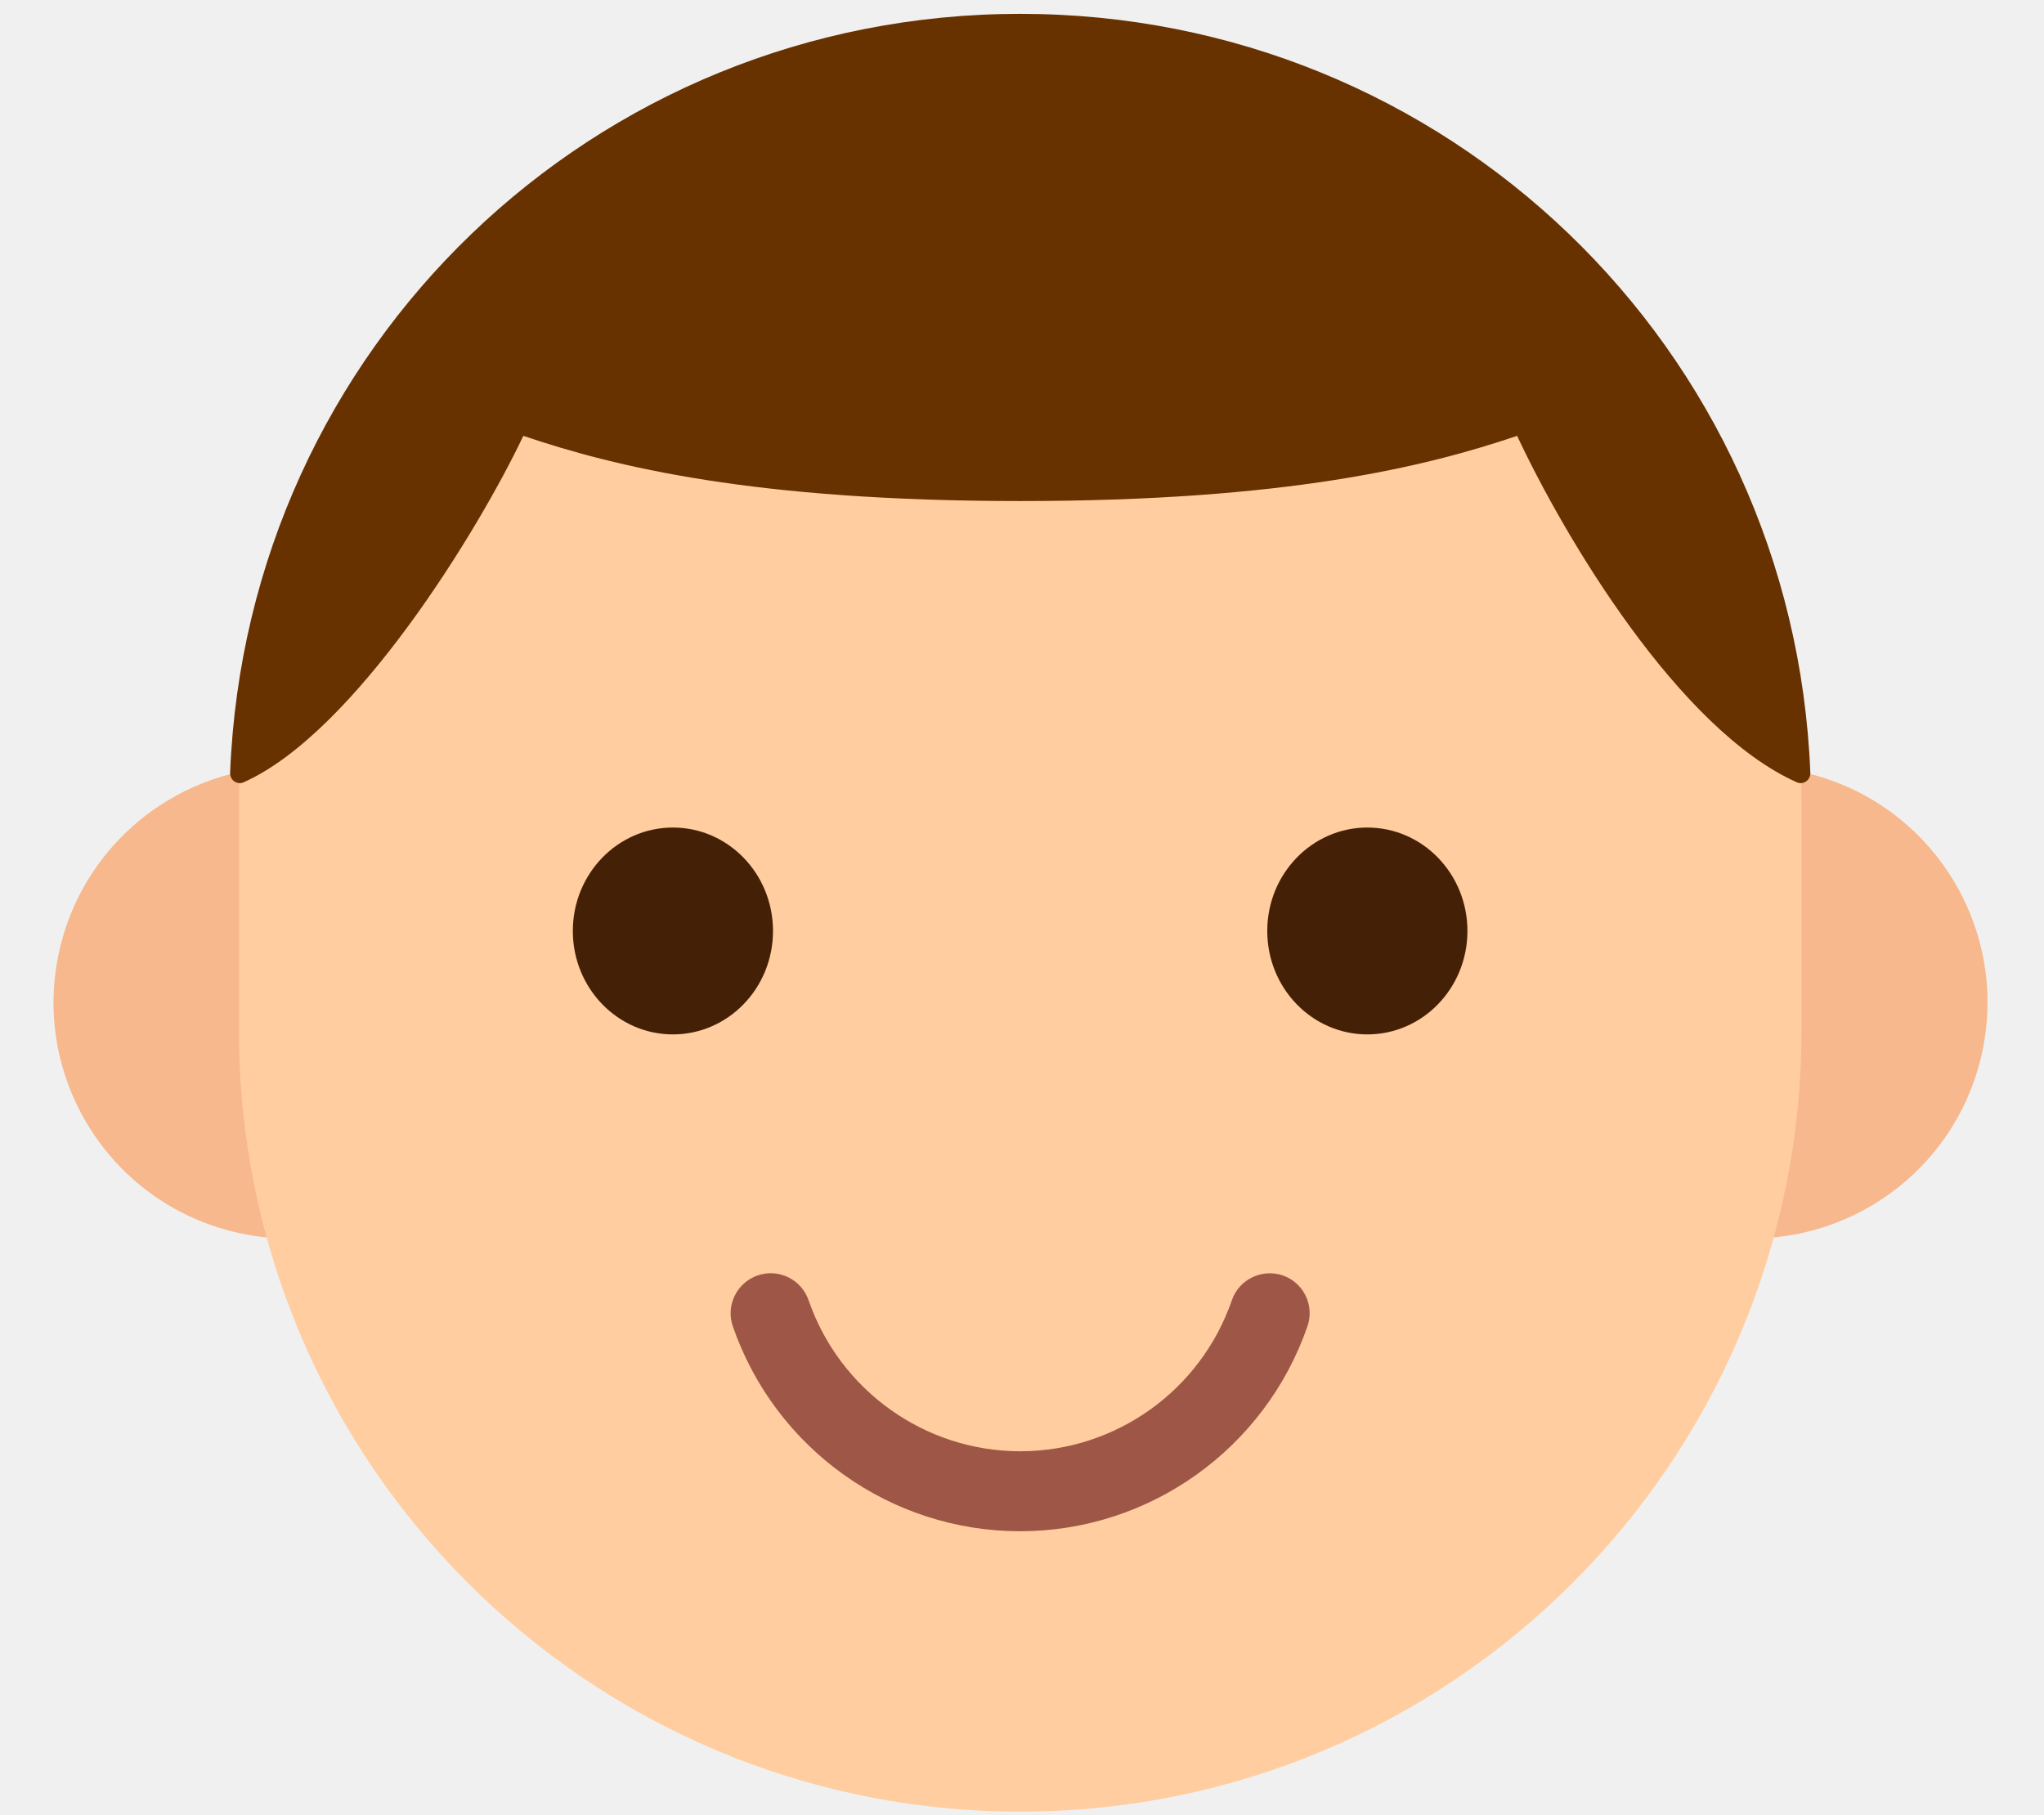
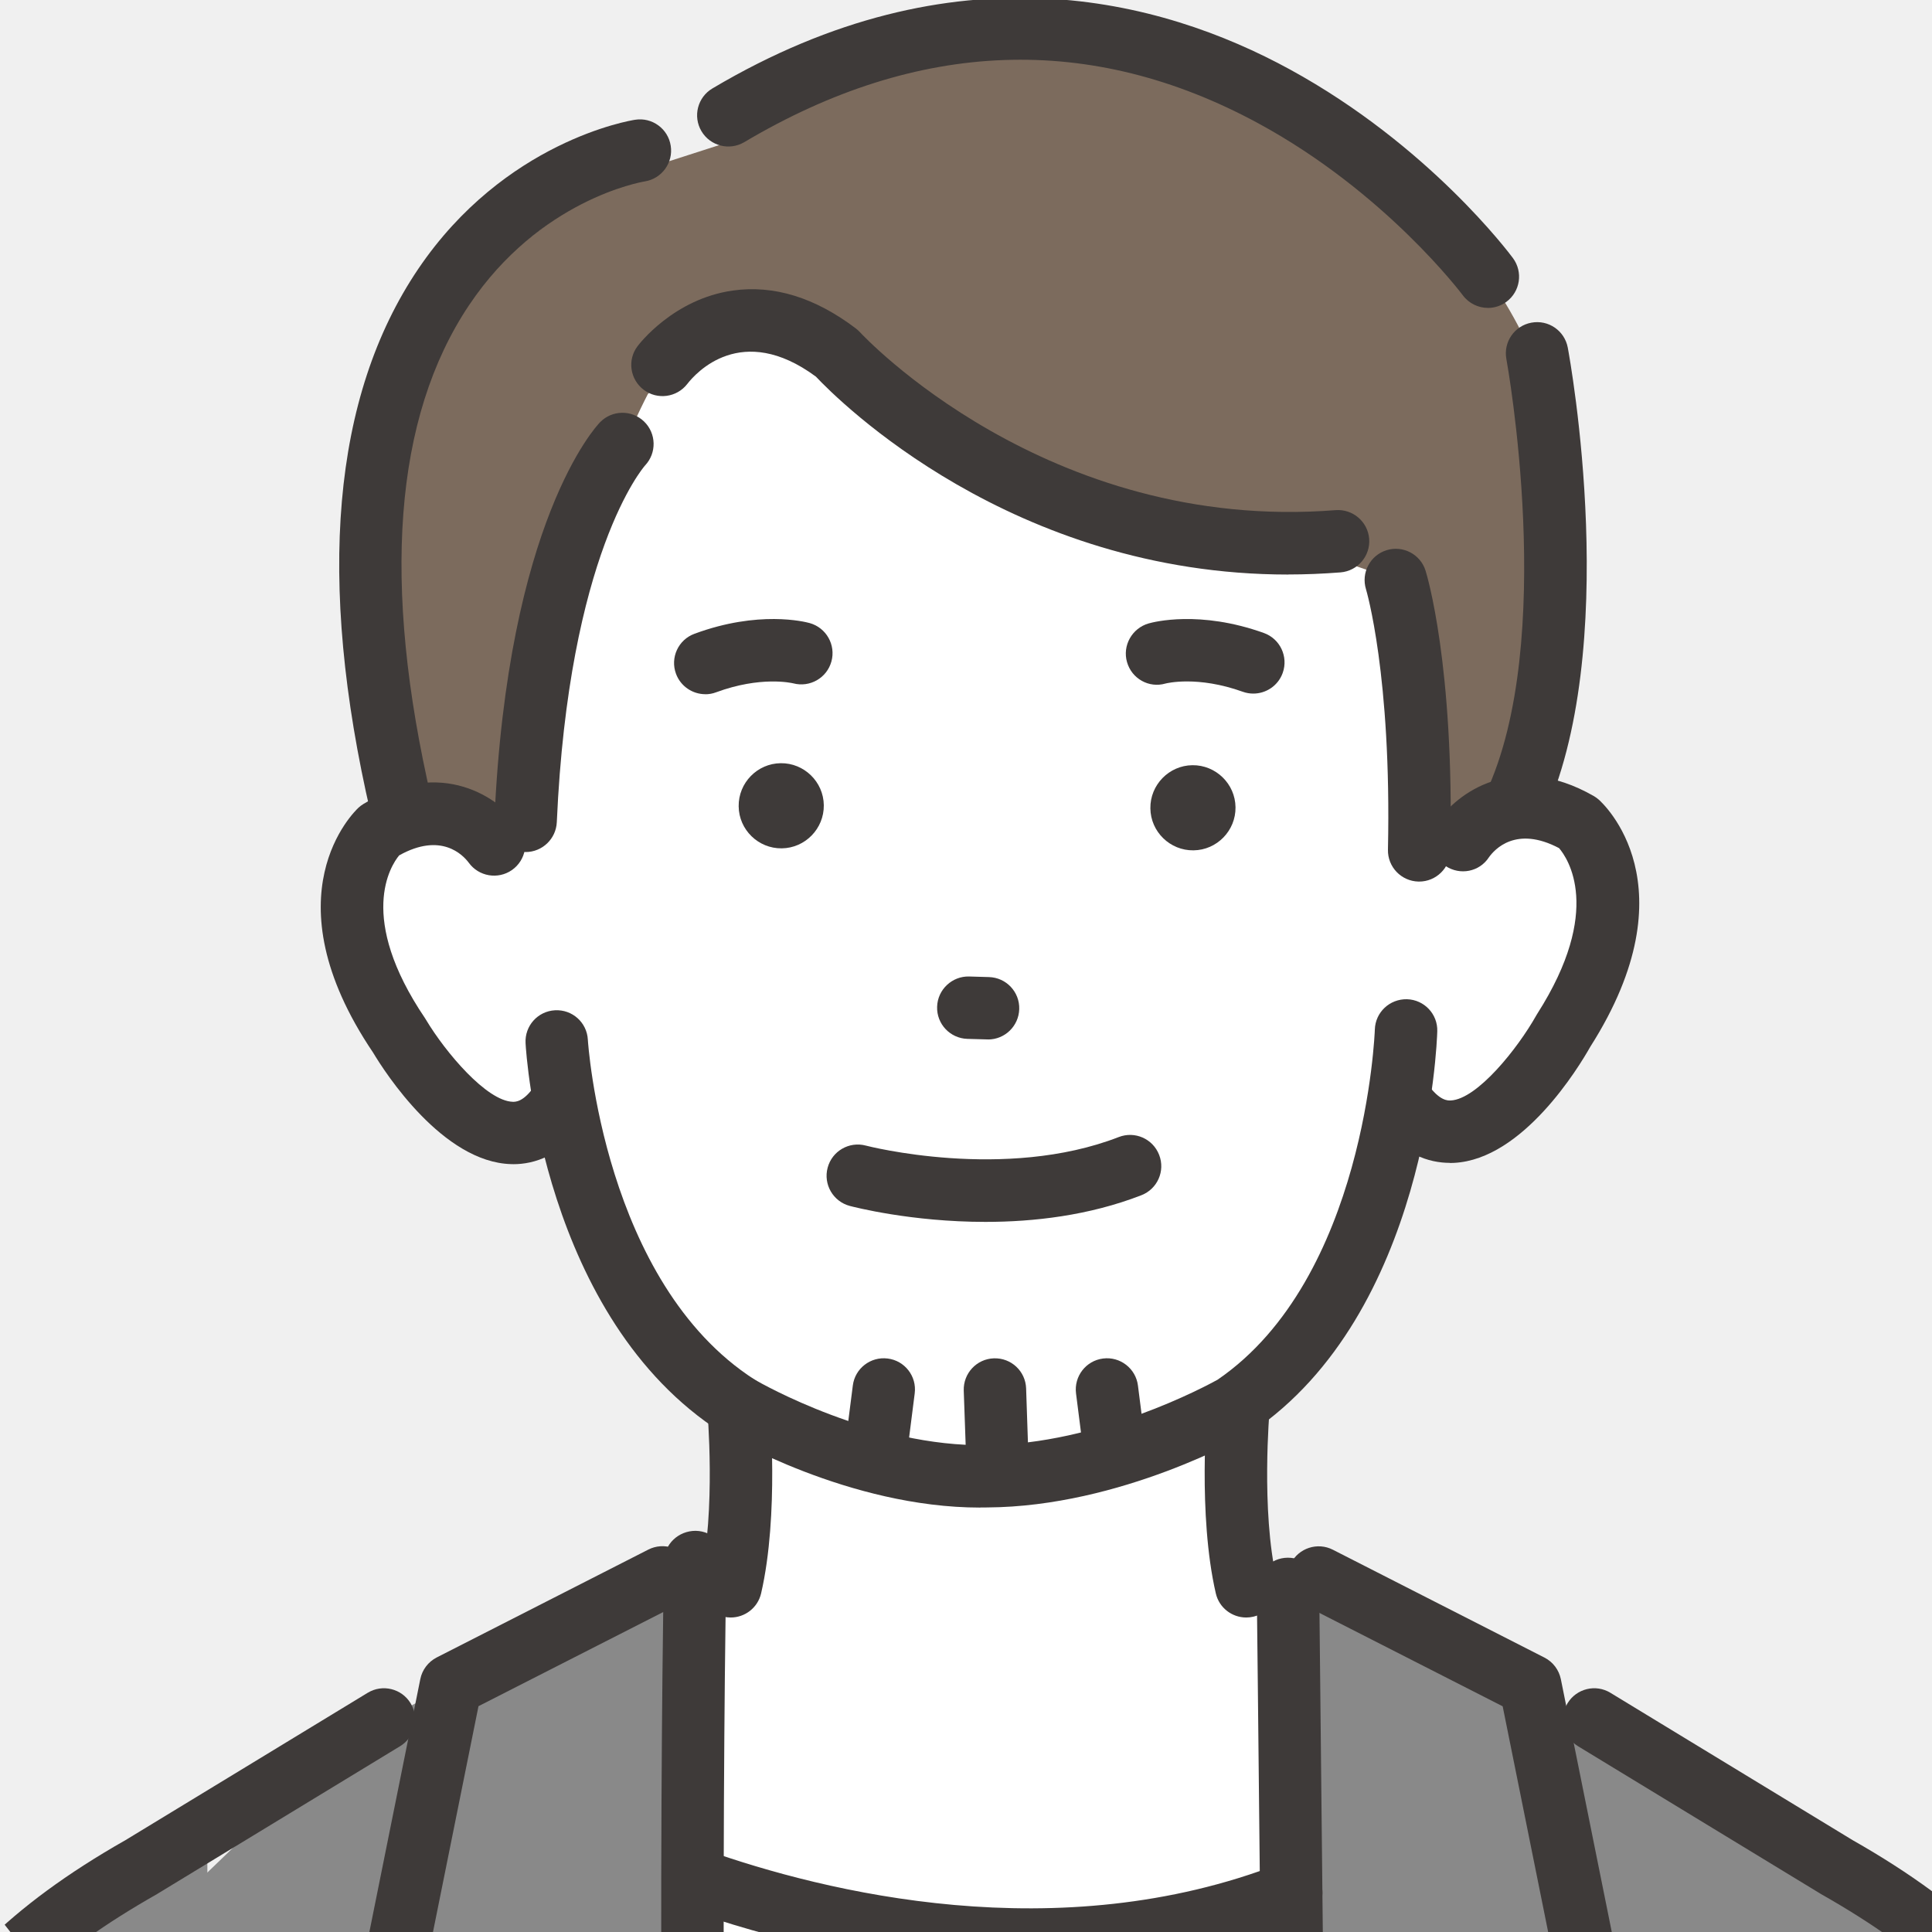
- <svg xmlns="http://www.w3.org/2000/svg" width="116" height="103" viewBox="0 0 116 103" fill="none">
-   <g id="c2-1">
-     <path id="Vector" d="M29.466 59.96C31.156 52.76 26.69 45.554 19.49 43.864C12.291 42.174 5.085 46.64 3.395 53.84C1.705 61.039 6.171 68.245 13.371 69.935C20.57 71.625 27.776 67.159 29.466 59.96Z" fill="#F7B88D" />
-     <path id="Vector_2" d="M112.437 59.955C114.127 52.756 109.661 45.55 102.461 43.86C95.262 42.17 88.055 46.636 86.366 53.835C84.676 61.035 89.142 68.241 96.341 69.931C103.541 71.621 110.747 67.155 112.437 59.955Z" fill="#F7B88D" />
-     <path id="Vector_3" d="M57.899 102.816C33.409 102.816 13.559 82.966 13.559 58.476V45.676C13.559 21.186 33.529 7.656 58.019 7.656C82.509 7.656 102.239 21.196 102.239 45.676V58.476C102.239 82.966 82.389 102.816 57.899 102.816Z" fill="#FFCD9F" />
-     <path id="Vector_4" d="M43.869 52.836C43.869 56.076 41.329 58.706 38.189 58.706C35.049 58.706 32.509 56.076 32.509 52.836C32.509 49.596 35.049 46.966 38.189 46.966C41.329 46.966 43.869 49.596 43.869 52.836Z" fill="#442106" />
-     <path id="Vector_5" d="M83.279 52.836C83.279 56.076 80.739 58.706 77.599 58.706C74.459 58.706 71.919 56.076 71.919 52.836C71.919 49.596 74.459 46.966 77.599 46.966C80.739 46.966 83.279 49.596 83.279 52.836Z" fill="#442106" />
-     <path id="Vector_6" d="M57.899 86.905C50.549 86.905 43.999 82.235 41.589 75.275C41.179 74.095 41.809 72.795 42.999 72.385C44.179 71.975 45.479 72.605 45.889 73.795C47.659 78.915 52.489 82.365 57.899 82.365C63.309 82.365 68.139 78.925 69.909 73.795C70.319 72.605 71.619 71.985 72.799 72.385C73.989 72.795 74.609 74.095 74.199 75.275C71.789 82.225 65.239 86.905 57.889 86.905H57.899Z" fill="#9E5747" />
-     <path id="Vector_7" d="M94.159 40.455C86.819 34.665 81.989 22.795 81.989 22.795C78.599 23.925 73.048 26.325 57.898 26.325C50.728 26.325 96.599 42.375 94.159 40.445V40.455Z" fill="#FFCD9F" />
-     <path id="Vector_8" d="M21.629 40.455C28.969 34.665 33.799 22.795 33.799 22.795C37.189 23.925 42.739 26.325 57.889 26.325C65.059 26.325 19.189 42.375 21.629 40.445V40.455Z" fill="#FFCD9F" />
-     <path id="Vector_9" d="M57.899 0.786C33.709 0.786 14.019 19.706 13.059 43.866C13.059 44.056 13.139 44.236 13.299 44.346C13.389 44.406 13.499 44.446 13.609 44.446C13.689 44.446 13.759 44.426 13.829 44.396C20.139 41.586 27.179 30.056 29.699 24.736C34.899 26.496 42.819 28.436 57.899 28.436C72.979 28.436 80.899 26.496 86.099 24.736C88.789 30.486 95.269 41.406 101.969 44.396C102.139 44.476 102.339 44.456 102.499 44.346C102.659 44.236 102.749 44.056 102.739 43.866C101.779 19.706 82.079 0.786 57.899 0.786Z" fill="#683100" />
+ <svg xmlns="http://www.w3.org/2000/svg" width="60" height="60" viewBox="0 0 60 60" fill="none">
+   <g id="40" clip-path="url(#clip0_536_47696)">
+     <g id="Clip path group">
+       <mask id="mask0_536_47696" style="mask-type:luminance" maskUnits="userSpaceOnUse" x="-9" y="-5" width="81" height="81">
+         <g id="clippath">
+           <path id="Vector" d="M59.825 63.489C75.398 47.915 75.398 22.666 59.825 7.092C44.251 -8.481 19.002 -8.481 3.429 7.092C-12.145 22.666 -12.145 47.915 3.429 63.489C19.002 79.062 44.251 79.062 59.825 63.489Z" fill="white" />
+         </g>
+       </mask>
+       <g mask="url(#mask0_536_47696)">
+         <g id="Group">
+           <path id="Vector_2" d="M55.981 56.404C54.611 55.354 53.023 55.359 51.794 54.789L49.607 53.993L43.664 50.373L39.433 48.509L31.671 68.166L21.312 53.993V48.615L10.758 53.993L2.939 61.524L6.091 84.803H56.698L55.981 56.404Z" fill="#898989" />
+           <path id="Vector_3" d="M55.001 56.335C58.029 57.934 62.041 60.649 63.538 64.359L65.82 81.084L65.996 84.869H54.863L55.001 56.335Z" fill="#898989" />
+           <path id="Vector_4" d="M6.432 56.335C3.404 57.934 -0.608 60.649 -2.106 64.359L-4.387 81.084L-4.563 84.869H6.569L6.432 56.335Z" fill="#898989" />
+           <path id="Vector_5" d="M22.385 37.541C22.385 37.541 23.333 45.62 22.385 49.233L21.312 63.066L31.861 64.442L39.999 62.173L40.336 49.168L38.506 48.511C38.506 48.511 38.343 44.092 39.145 39.882L28.786 36.197L22.383 37.543L22.385 37.541Z" fill="white" />
+           <path id="Vector_6" d="M22.034 84.804L21.312 49.865L22.412 48.188L31.536 50.263L39.954 48.587L39.999 60.228L40.693 84.804H22.034Z" fill="white" />
+           <path id="Vector_7" d="M49.54 26.3C47.78 24.135 45.392 25.575 45.392 25.575L41.596 15.55H34.893L27.999 13.67L21.637 10.969L18.186 17.341L15.071 26.471C15.071 26.471 12.823 24.311 11.122 26.522C11.122 26.522 8.905 31.371 15.428 35.761C15.428 35.761 17.194 35.316 17.619 34.546C17.619 34.546 19.777 46.167 30.487 45.749C40.098 46.147 43.199 34.413 43.199 34.413C43.642 35.171 45.283 35.375 45.283 35.375C52.276 30.859 49.54 26.298 49.54 26.298V26.3Z" fill="white" />
+           <path id="Vector_8" d="M46.221 24.883C46.221 24.883 52.119 13.042 39.324 5.416C39.324 5.416 28.621 -1.411 23.595 4.744C23.595 4.744 10.379 5.345 11.776 18.33L12.396 25.49L46.221 24.885V24.883Z" fill="white" />
+           <path id="Vector_9" d="M47.053 23.646C47.053 23.646 54.064 10.349 39.029 2.729C39.029 2.729 30.877 -1.768 22.395 4.487L19.729 5.345C19.729 5.345 11.236 8.905 11.965 16.997L12.739 24.688L16.038 26.409C16.038 26.409 17.655 16.999 20.117 12.244L22.395 9.573C22.395 9.573 32.185 15.545 40.101 16.874L43.349 18.015C43.349 18.015 45.26 23.395 43.792 26.323L46.04 25.457L47.051 23.65L47.053 23.646Z" fill="#7C6B5D" />
+           <path id="Vector_10" d="M21.904 21.559C21.51 21.559 21.139 21.316 20.994 20.926C20.808 20.424 21.065 19.866 21.569 19.682C23.556 18.947 24.989 19.307 25.145 19.35C25.661 19.494 25.963 20.029 25.82 20.544C25.677 21.058 25.149 21.357 24.636 21.222C24.577 21.209 23.625 20.989 22.239 21.5C22.129 21.542 22.015 21.561 21.904 21.561V21.559Z" fill="#3E3A39" />
+           <path id="Vector_11" d="M38.923 21.54C38.815 21.54 38.703 21.522 38.595 21.483C37.19 20.979 36.234 21.218 36.194 21.228C35.681 21.377 35.148 21.077 35.001 20.564C34.852 20.05 35.156 19.511 35.669 19.362C35.826 19.317 37.255 18.943 39.25 19.658C39.754 19.838 40.016 20.393 39.836 20.897C39.695 21.293 39.321 21.54 38.923 21.54Z" fill="#3E3A39" />
+           <path id="Vector_12" d="M30.603 37.947C28.294 37.947 26.51 37.482 26.39 37.451C25.873 37.313 25.565 36.782 25.703 36.265C25.84 35.747 26.371 35.44 26.888 35.577C26.947 35.593 31.206 36.686 34.744 35.312C35.244 35.118 35.804 35.365 35.998 35.865C36.193 36.365 35.946 36.925 35.446 37.119C33.817 37.752 32.1 37.947 30.603 37.947Z" fill="#3E3A39" />
+           <path id="Vector_13" d="M37.064 26.408C36.337 26.418 35.733 25.83 35.726 25.103C35.716 24.376 36.304 23.772 37.031 23.764C37.758 23.755 38.362 24.343 38.37 25.07C38.38 25.797 37.791 26.401 37.064 26.408Z" fill="#3E3A39" />
+           <path id="Vector_14" d="M24.278 26.346C23.551 26.356 22.947 25.768 22.94 25.041C22.93 24.313 23.518 23.71 24.245 23.702C24.972 23.692 25.576 24.28 25.584 25.007C25.593 25.734 25.005 26.338 24.278 26.346Z" fill="#3E3A39" />
+           <path id="Vector_15" d="M30.685 32.28C30.675 32.28 30.665 32.28 30.655 32.28L30.042 32.263C29.507 32.247 29.085 31.8 29.103 31.265C29.119 30.73 29.57 30.31 30.101 30.326L30.714 30.344C31.249 30.359 31.671 30.806 31.653 31.341C31.637 31.867 31.206 32.282 30.685 32.282V32.28Z" fill="#3E3A39" />
+           <path id="Vector_16" d="M12.459 26.023C12.018 26.023 11.62 25.722 11.516 25.273C9.825 17.993 10.321 12.302 12.986 8.356C15.669 4.387 19.56 3.744 19.725 3.719C20.252 3.636 20.75 3.999 20.83 4.528C20.913 5.055 20.552 5.549 20.025 5.634C19.885 5.657 16.757 6.208 14.566 9.479C12.236 12.96 11.845 18.125 13.404 24.834C13.525 25.355 13.2 25.877 12.678 25.998C12.604 26.016 12.531 26.023 12.459 26.023Z" fill="#3E3A39" />
+           <path id="Vector_17" d="M47.013 26.024C46.874 26.024 46.735 25.994 46.602 25.932C46.117 25.704 45.91 25.126 46.137 24.642C48.371 19.901 46.798 11.238 46.782 11.151C46.684 10.624 47.031 10.118 47.558 10.021C48.085 9.922 48.591 10.269 48.689 10.797C48.76 11.177 50.394 20.16 47.891 25.469C47.727 25.82 47.378 26.026 47.013 26.026V26.024Z" fill="#3E3A39" />
+           <path id="Vector_18" d="M45.028 36.114C44.391 36.114 43.521 35.867 42.757 34.789C42.447 34.352 42.551 33.747 42.988 33.439C43.425 33.129 44.031 33.233 44.338 33.67C44.709 34.194 44.969 34.18 45.056 34.176C45.875 34.133 47.125 32.575 47.711 31.534C47.719 31.518 47.729 31.503 47.739 31.487C49.805 28.255 48.676 26.64 48.419 26.34C47.084 25.634 46.414 26.377 46.237 26.628C45.944 27.075 45.346 27.192 44.899 26.898C44.452 26.605 44.332 25.997 44.626 25.55C45.224 24.642 47.012 23.3 49.491 24.719C49.546 24.75 49.599 24.788 49.648 24.831C49.769 24.936 52.584 27.488 49.387 32.51C49.027 33.149 47.296 36.001 45.16 36.114C45.116 36.116 45.073 36.118 45.028 36.118V36.114Z" fill="#3E3A39" />
+           <path id="Vector_19" d="M22.692 50.233C22.619 50.233 22.547 50.225 22.472 50.208C21.951 50.086 21.626 49.567 21.747 49.046C22.241 46.911 21.967 43.791 21.965 43.76C21.916 43.226 22.31 42.756 22.843 42.707C23.376 42.66 23.846 43.052 23.895 43.585C23.907 43.724 24.201 47.042 23.637 49.483C23.533 49.931 23.135 50.233 22.694 50.233H22.692Z" fill="#3E3A39" />
+           <path id="Vector_20" d="M38.701 50.233C38.26 50.233 37.86 49.93 37.758 49.483C37.194 47.042 37.486 43.724 37.5 43.585C37.549 43.052 38.019 42.66 38.552 42.707C39.085 42.756 39.477 43.226 39.43 43.76C39.428 43.791 39.154 46.911 39.648 49.046C39.769 49.567 39.444 50.088 38.923 50.208C38.848 50.225 38.776 50.233 38.703 50.233H38.701Z" fill="#3E3A39" />
+           <path id="Vector_21" d="M46.209 9.562C45.913 9.562 45.619 9.426 45.428 9.169C45.405 9.138 43.027 5.971 39.076 3.829C33.882 1.014 28.512 1.21 23.114 4.415C22.653 4.687 22.059 4.536 21.785 4.075C21.512 3.615 21.663 3.021 22.124 2.747C29.66 -1.726 36.04 -0.041 40.064 2.159C44.37 4.513 46.883 7.876 46.987 8.017C47.304 8.448 47.214 9.054 46.783 9.373C46.61 9.501 46.408 9.563 46.209 9.563V9.562Z" fill="#3E3A39" />
+           <path id="Vector_22" d="M15.944 36.153C15.92 36.153 15.899 36.153 15.877 36.153C13.752 36.096 11.961 33.315 11.587 32.69C8.284 27.794 11.016 25.193 11.134 25.083C11.181 25.04 11.232 25.001 11.287 24.968C13.713 23.496 15.522 24.783 16.14 25.669C16.445 26.108 16.338 26.712 15.899 27.02C15.463 27.323 14.866 27.22 14.556 26.79C14.374 26.547 13.694 25.838 12.396 26.565C12.143 26.871 11.073 28.48 13.204 31.628C13.213 31.643 13.223 31.659 13.233 31.675C13.839 32.686 15.115 34.195 15.926 34.217C16.01 34.219 16.267 34.225 16.618 33.701C16.916 33.257 17.517 33.139 17.962 33.437C18.407 33.735 18.525 34.338 18.227 34.781C17.471 35.906 16.579 36.155 15.94 36.155L15.944 36.153Z" fill="#3E3A39" />
+           <path id="Vector_23" d="M30.436 46.819C26.365 46.819 22.594 44.601 22.433 44.505C22.425 44.499 22.415 44.495 22.408 44.489C16.859 40.939 16.339 32.743 16.322 32.396C16.292 31.861 16.7 31.404 17.235 31.375C17.772 31.345 18.227 31.753 18.256 32.288C18.26 32.362 18.744 39.83 23.437 42.846C23.656 42.974 27.123 44.946 30.634 44.879C34.103 44.859 37.474 43.036 37.813 42.848C42.409 39.703 42.694 32.051 42.697 31.972C42.713 31.437 43.158 31.02 43.695 31.032C44.23 31.047 44.652 31.492 44.636 32.027C44.626 32.382 44.324 40.782 38.87 44.473C38.85 44.487 38.83 44.499 38.811 44.51C38.65 44.605 34.81 46.792 30.661 46.815C30.587 46.815 30.512 46.817 30.438 46.817L30.436 46.819Z" fill="#3E3A39" />
+           <path id="Vector_24" d="M44.074 27.378C44.074 27.378 44.06 27.378 44.053 27.378C43.517 27.366 43.092 26.923 43.104 26.388C43.22 20.972 42.43 18.326 42.422 18.299C42.265 17.787 42.551 17.246 43.061 17.087C43.57 16.929 44.113 17.213 44.272 17.723C44.309 17.84 45.166 20.651 45.042 26.429C45.031 26.956 44.599 27.378 44.074 27.378Z" fill="#3E3A39" />
+           <path id="Vector_25" d="M16.324 26.459C16.31 26.459 16.294 26.459 16.281 26.459C15.745 26.435 15.332 25.982 15.355 25.447C15.767 16.18 18.515 13.236 18.633 13.115C19.005 12.731 19.618 12.719 20.003 13.091C20.385 13.46 20.398 14.068 20.034 14.454C19.977 14.518 17.662 17.2 17.292 25.534C17.268 26.053 16.839 26.461 16.324 26.461V26.459Z" fill="#3E3A39" />
+           <path id="Vector_26" d="M11.461 65.929C11.398 65.929 11.334 65.923 11.269 65.909C10.744 65.803 10.405 65.292 10.511 64.767L13.053 52.146C13.111 51.856 13.3 51.609 13.562 51.474L20.134 48.124C20.61 47.881 21.195 48.071 21.438 48.548C21.681 49.024 21.491 49.608 21.014 49.851L14.86 52.987L12.41 65.147C12.318 65.608 11.912 65.925 11.461 65.925V65.929Z" fill="#3E3A39" />
+           <path id="Vector_27" d="M50.066 65.929C49.613 65.929 49.209 65.611 49.117 65.151L46.667 52.991L40.513 49.855C40.036 49.612 39.846 49.028 40.089 48.552C40.332 48.075 40.916 47.885 41.393 48.128L47.965 51.478C48.229 51.613 48.415 51.86 48.474 52.15L51.016 64.771C51.122 65.296 50.783 65.807 50.258 65.913C50.193 65.927 50.128 65.933 50.066 65.933V65.929Z" fill="#3E3A39" />
+           <path id="Vector_28" d="M22.034 85.455C21.522 85.455 21.095 85.055 21.067 84.537C20.25 69.394 20.615 48.697 20.619 48.491C20.628 47.956 21.067 47.539 21.606 47.541C22.142 47.55 22.567 47.991 22.557 48.528C22.553 48.734 22.191 69.363 23.004 84.436C23.033 84.971 22.624 85.427 22.089 85.457C22.071 85.457 22.053 85.457 22.036 85.457L22.034 85.455Z" fill="#3E3A39" />
+           <path id="Vector_29" d="M40.336 85.772C39.804 85.772 39.371 85.343 39.367 84.81C39.217 65.767 39.032 49.518 39.03 49.355C39.025 48.82 39.454 48.381 39.989 48.376C39.993 48.376 39.997 48.376 40.001 48.376C40.532 48.376 40.963 48.803 40.969 49.334C40.969 49.497 41.155 65.749 41.306 84.794C41.31 85.329 40.879 85.766 40.343 85.77H40.336V85.772Z" fill="#3E3A39" />
+           <path id="Vector_30" d="M-4.564 85.772C-4.579 85.772 -4.597 85.772 -4.615 85.772C-5.15 85.745 -5.561 85.29 -5.534 84.755L-4.958 73.408C-4.958 73.381 -4.954 73.353 -4.95 73.328C-4.865 72.713 -4.791 72.119 -4.718 71.544C-3.968 65.602 -3.427 61.305 3.902 57.144L11.418 52.572C11.875 52.293 12.473 52.438 12.751 52.895C13.029 53.352 12.884 53.95 12.428 54.228L4.899 58.808C4.899 58.808 4.882 58.818 4.874 58.824C-1.622 62.507 -2.037 65.804 -2.792 71.787C-2.862 72.354 -2.937 72.94 -3.019 73.548L-3.593 84.853C-3.619 85.37 -4.048 85.772 -4.562 85.772H-4.564Z" fill="#3E3A39" />
+           <path id="Vector_31" d="M27.206 46.018C27.165 46.018 27.123 46.016 27.082 46.01C26.551 45.943 26.175 45.457 26.243 44.926L26.485 43.029C26.551 42.498 27.037 42.123 27.568 42.19C28.099 42.256 28.476 42.742 28.407 43.274L28.166 45.171C28.104 45.661 27.686 46.018 27.206 46.018Z" fill="#3E3A39" />
+           <path id="Vector_32" d="M34.618 46.018C34.138 46.018 33.721 45.661 33.658 45.171L33.417 43.274C33.35 42.743 33.725 42.257 34.256 42.19C34.785 42.122 35.273 42.498 35.34 43.029L35.581 44.926C35.647 45.458 35.273 45.944 34.742 46.01C34.701 46.016 34.66 46.018 34.618 46.018Z" fill="#3E3A39" />
+           <path id="Vector_33" d="M30.965 46.018C30.446 46.018 30.015 45.606 29.997 45.083L29.93 43.186C29.913 42.651 30.33 42.202 30.865 42.184C31.404 42.166 31.849 42.584 31.867 43.119L31.931 45.016C31.949 45.551 31.532 46 30.997 46.018C30.985 46.018 30.973 46.018 30.963 46.018H30.965Z" fill="#3E3A39" />
+           <path id="Vector_34" d="M31.976 61.202C27.598 61.202 23.709 60.142 21.267 59.277C20.761 59.099 20.499 58.544 20.677 58.04C20.855 57.535 21.41 57.272 21.914 57.45C25.616 58.762 32.856 60.557 39.75 57.876C40.249 57.682 40.81 57.929 41.004 58.426C41.198 58.926 40.951 59.487 40.451 59.681C37.59 60.794 34.689 61.202 31.976 61.202Z" fill="#3E3A39" />
+           <path id="Vector_35" d="M65.994 85.773C65.481 85.773 65.053 85.371 65.026 84.854L64.452 73.548C64.369 72.941 64.295 72.355 64.224 71.788C63.47 65.805 63.054 62.508 56.559 58.825C56.551 58.821 56.541 58.815 56.533 58.809L49.005 54.229C48.548 53.95 48.403 53.355 48.681 52.896C48.96 52.439 49.556 52.292 50.014 52.572L57.531 57.145C64.859 61.306 65.4 65.603 66.151 71.545C66.224 72.12 66.298 72.712 66.382 73.329C66.386 73.356 66.388 73.382 66.39 73.409L66.966 84.756C66.994 85.291 66.582 85.746 66.047 85.773C66.029 85.773 66.014 85.773 65.996 85.773H65.994Z" fill="#3E3A39" />
+           <path id="Vector_36" d="M40.005 17.843C31.424 17.843 26.03 12.431 25.338 11.696C23.027 9.991 21.608 11.584 21.345 11.923C21.02 12.345 20.412 12.427 19.989 12.104C19.566 11.782 19.477 11.181 19.797 10.755C19.842 10.694 20.918 9.281 22.76 9.023C24.03 8.844 25.312 9.24 26.576 10.198C26.624 10.236 26.669 10.275 26.71 10.32C26.765 10.381 32.498 16.551 41.478 15.843C42.011 15.802 42.478 16.2 42.521 16.733C42.562 17.266 42.164 17.733 41.631 17.776C41.079 17.819 40.536 17.841 40.006 17.841L40.005 17.843Z" fill="#3E3A39" />
+         </g>
+       </g>
+     </g>
  </g>
+   <defs>
+     <clipPath id="clip0_536_47696">
+       <rect width="79.756" height="90.36" fill="white" transform="translate(-8.25098 -4.58789)" />
+     </clipPath>
+   </defs>
</svg>
